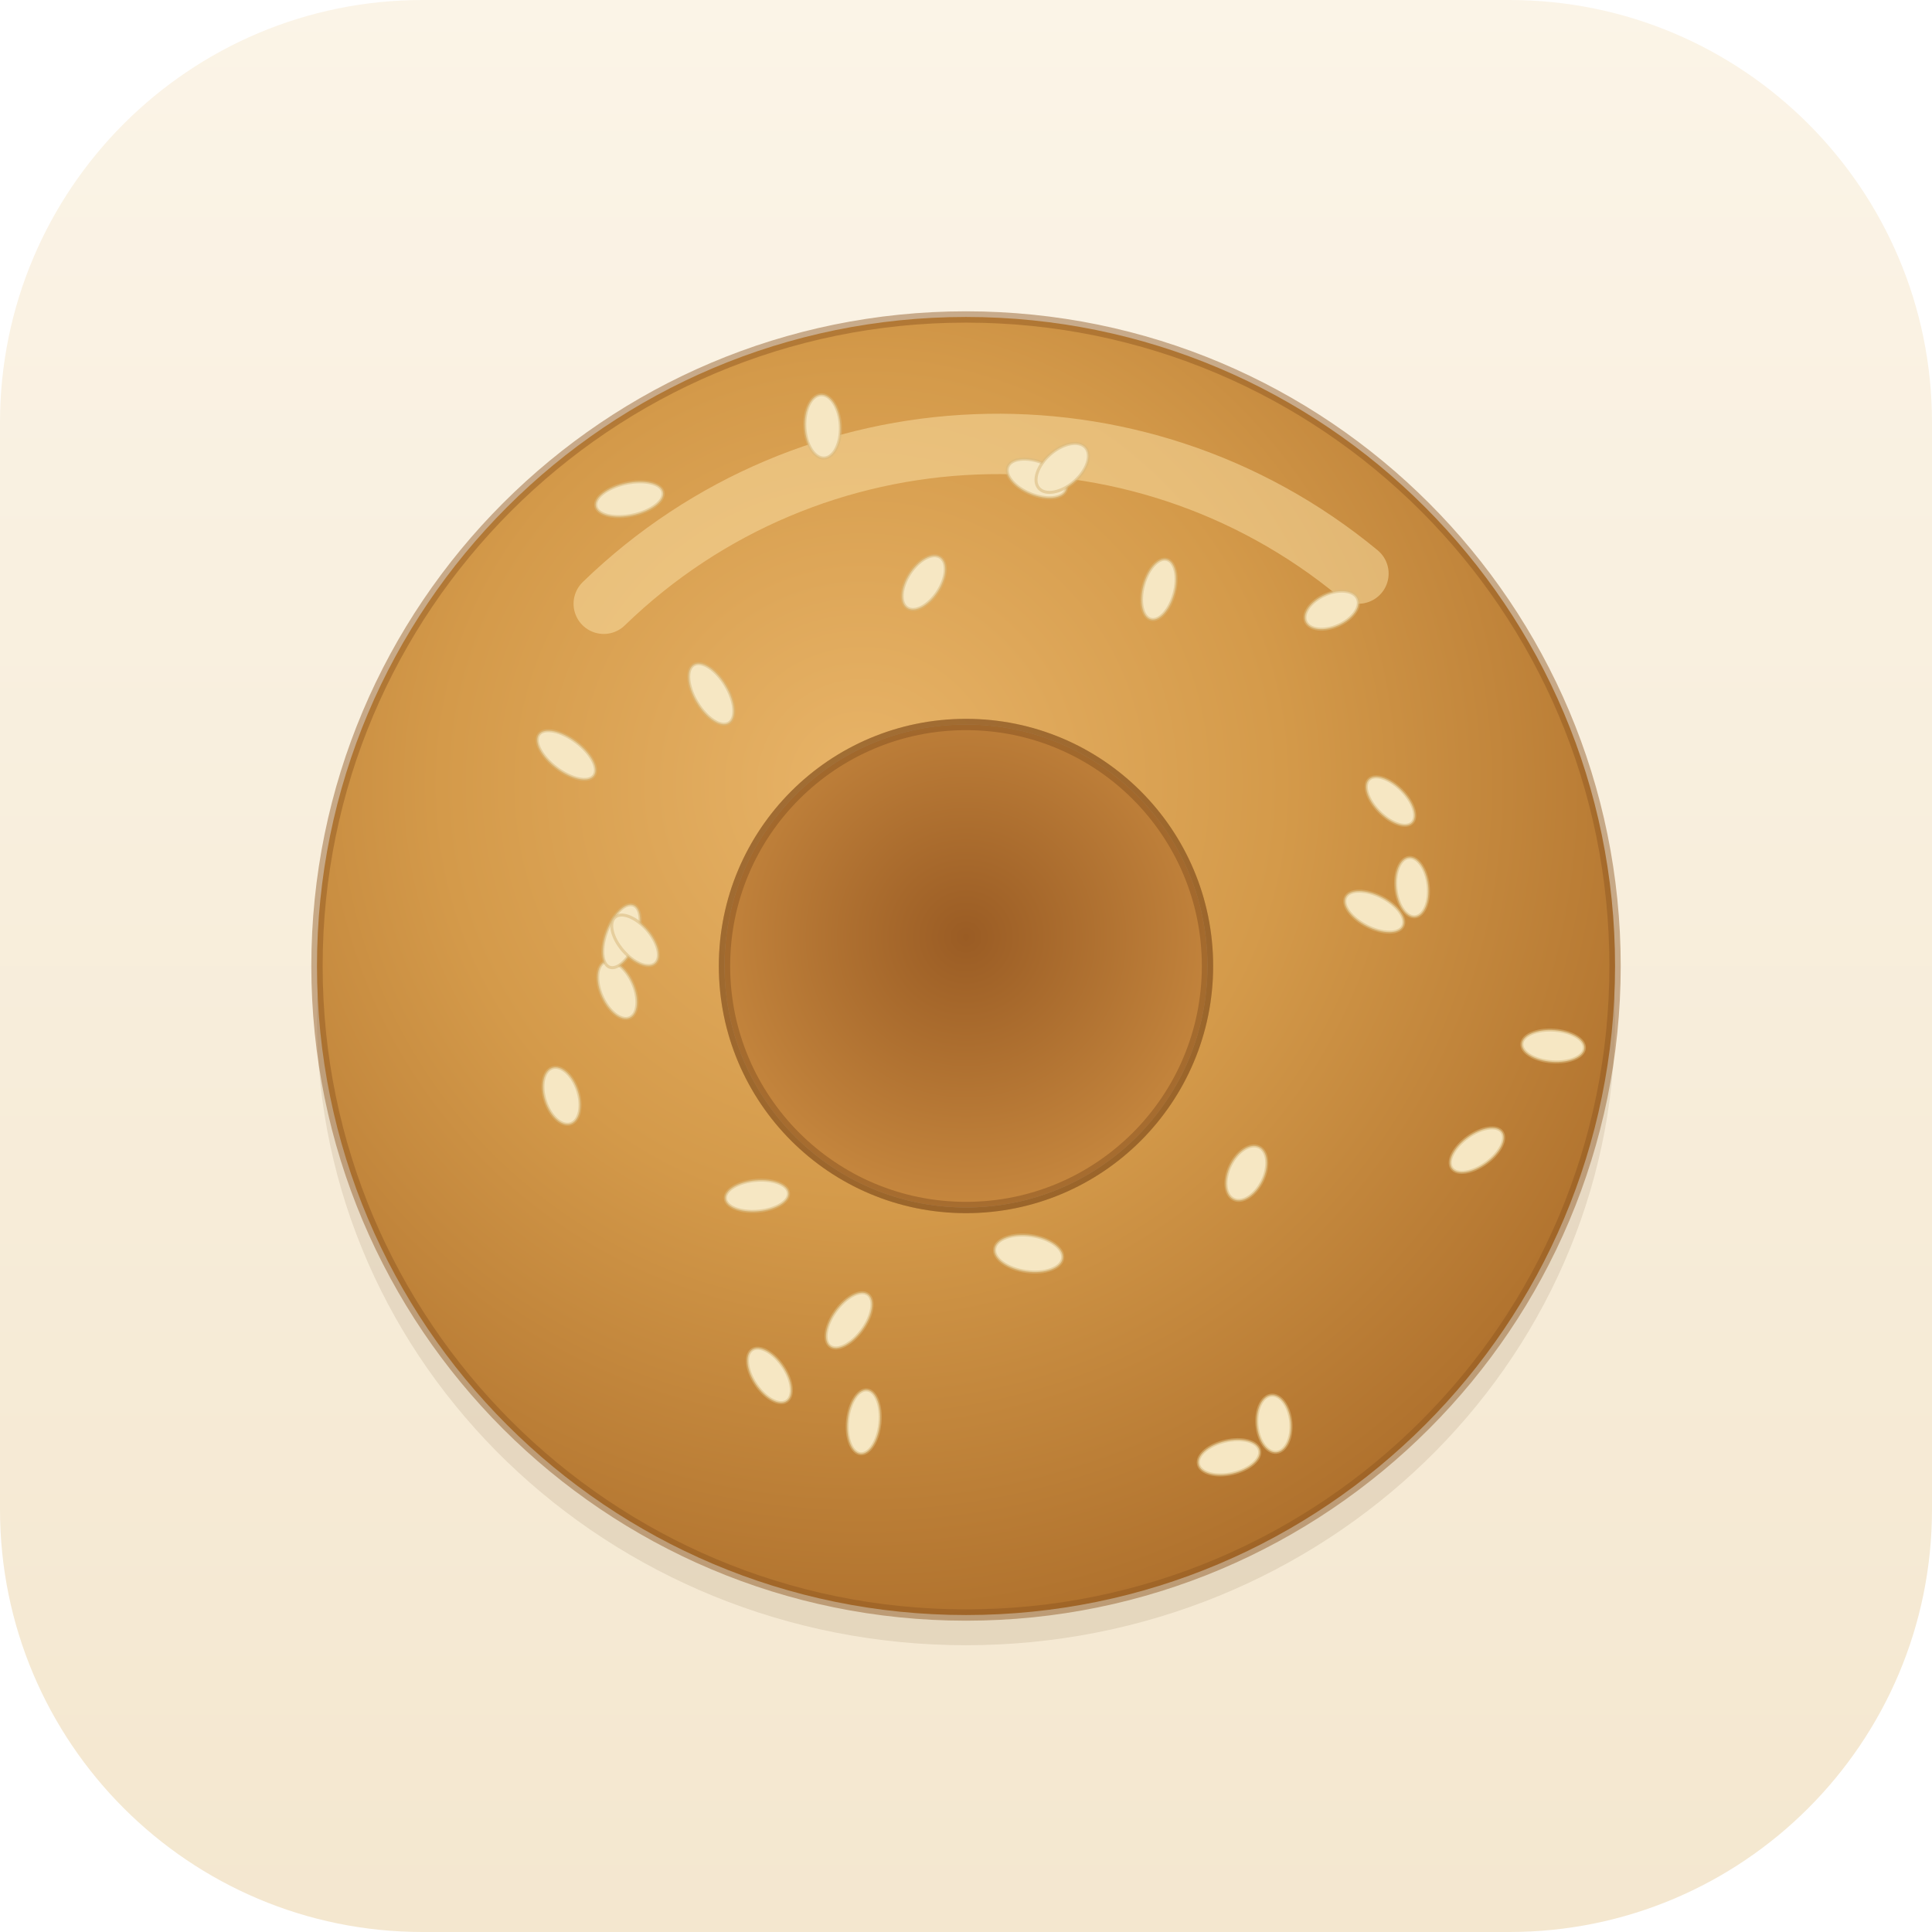
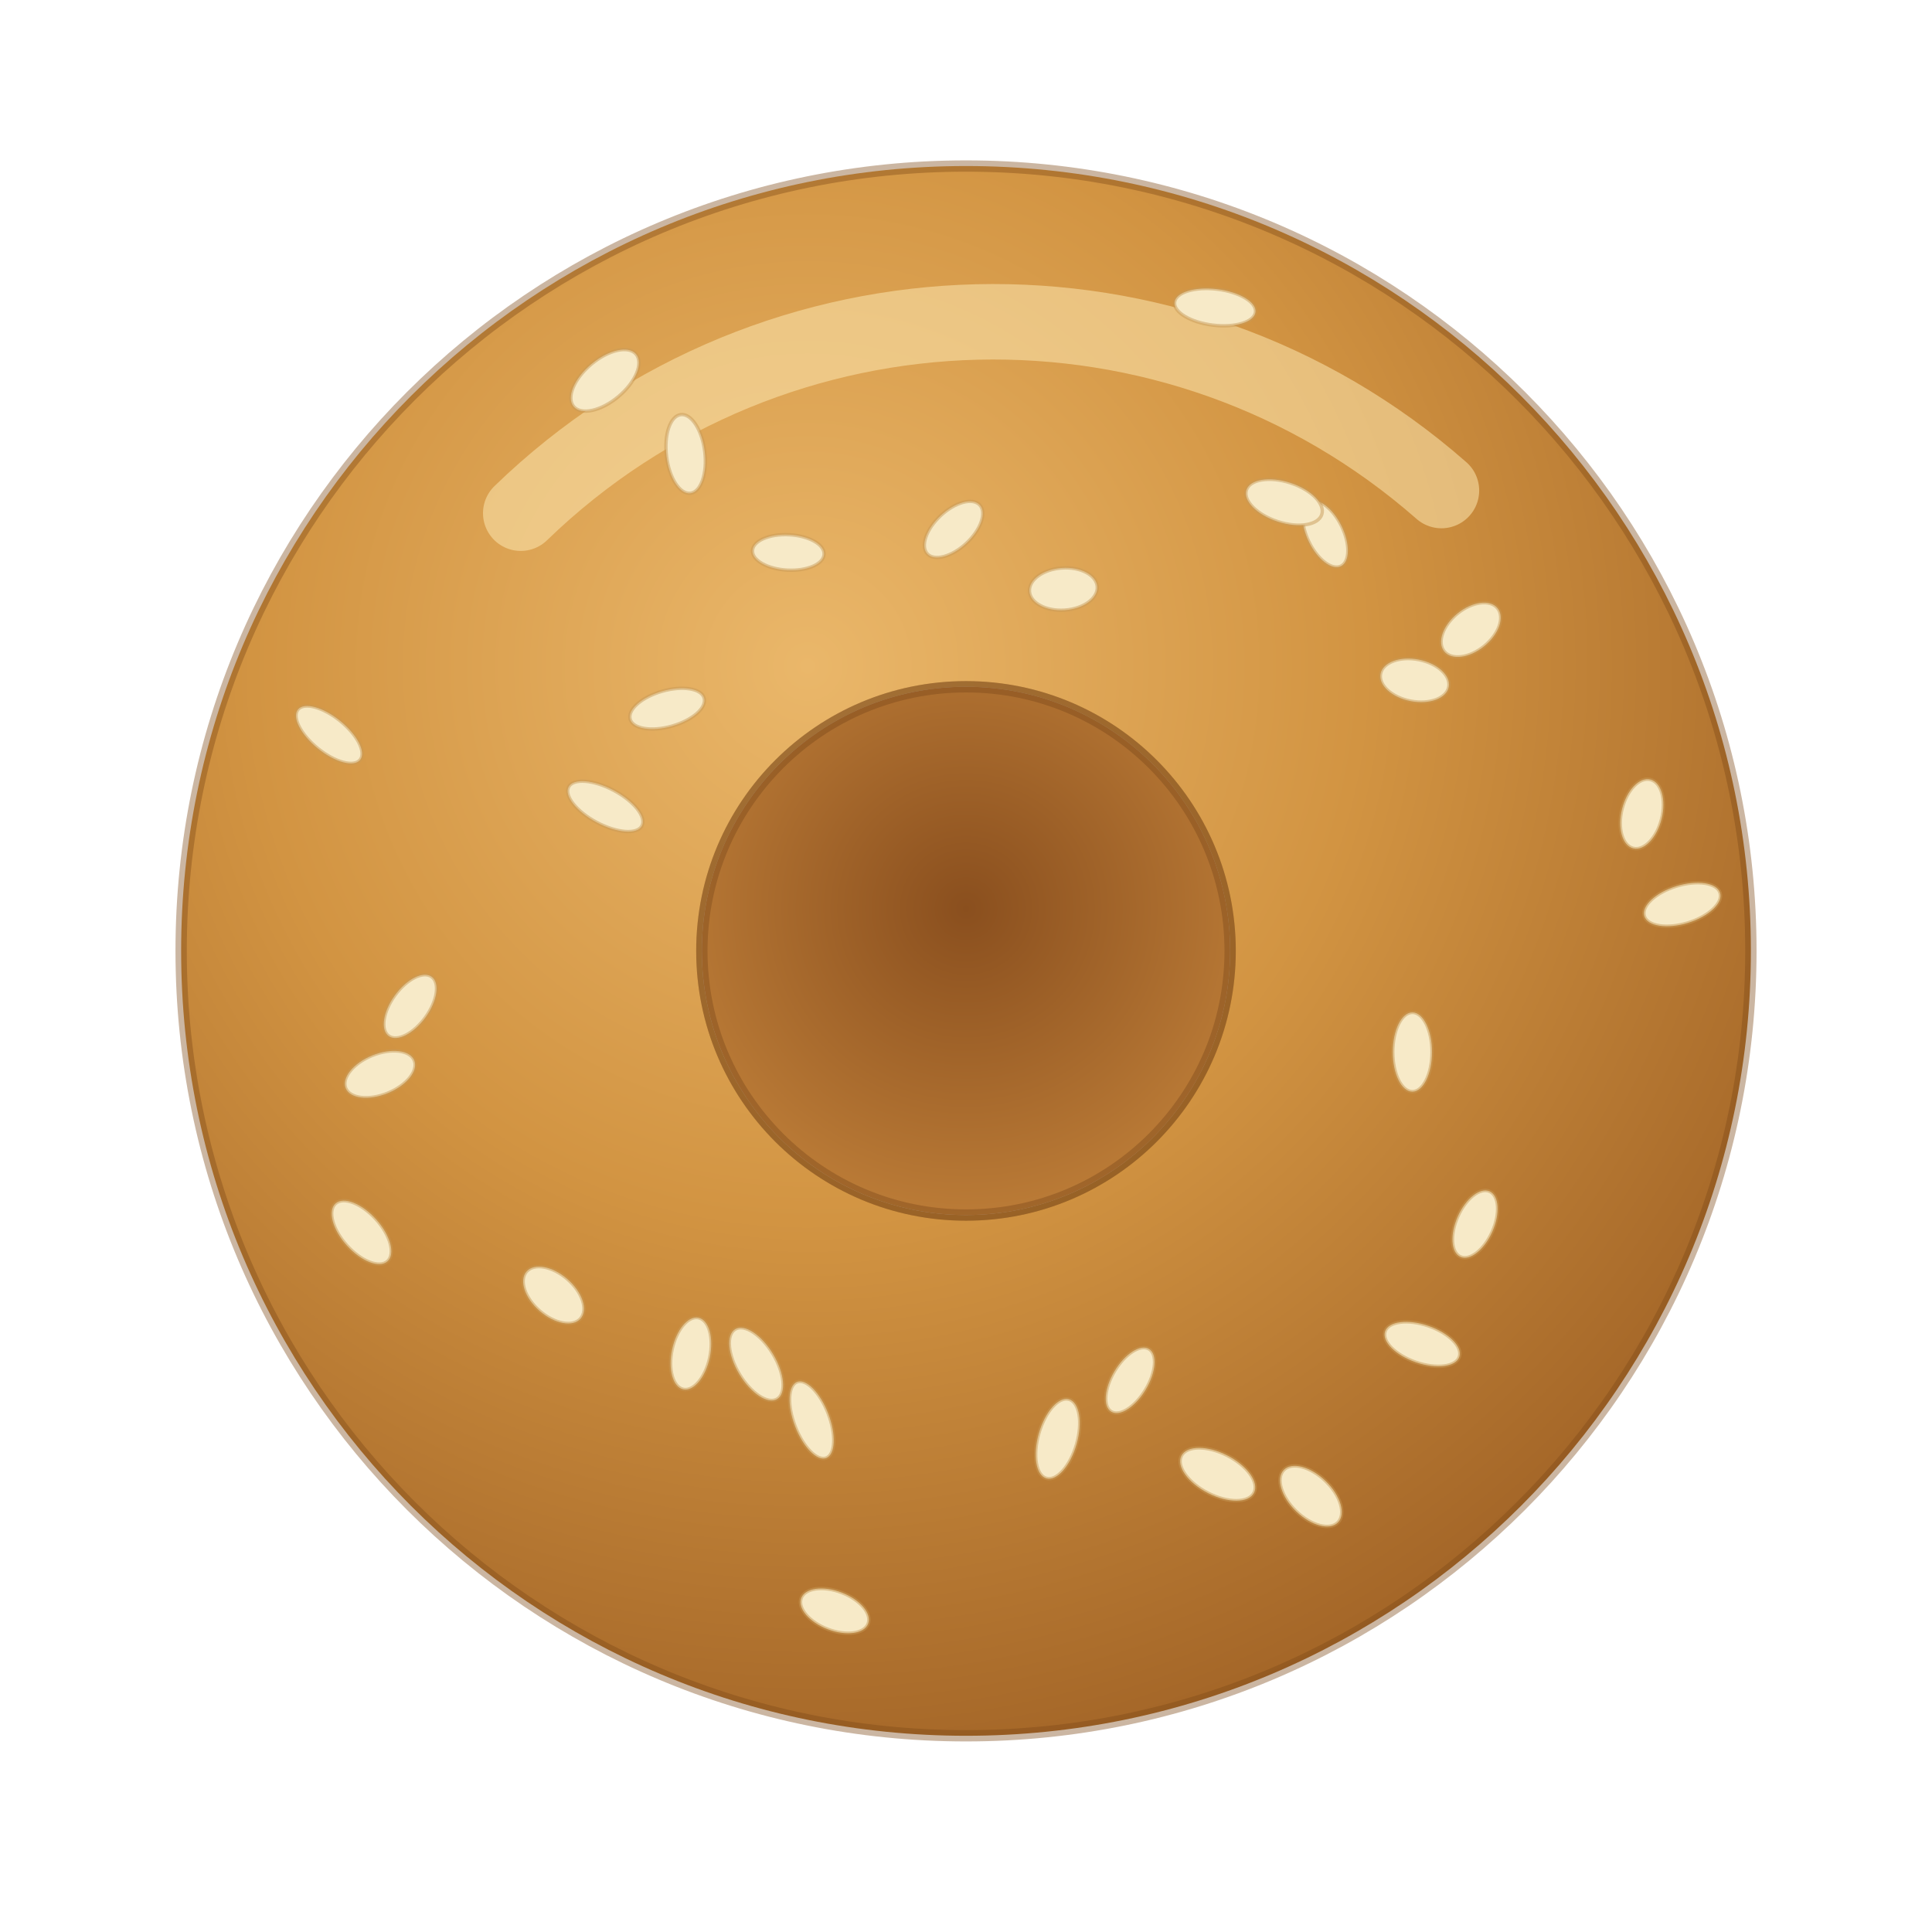
<svg xmlns="http://www.w3.org/2000/svg" width="512" height="512" viewBox="0 0 512 512" role="img" aria-label="Bagel">
  <defs>
-     <radialGradient id="dough" cx="42%" cy="36%" r="72%">
-       <stop offset="0%" stop-color="#E8B468" />
-       <stop offset="45%" stop-color="#D49A4A" />
-       <stop offset="100%" stop-color="#A96A28" />
+     <radialGradient id="dough" cx="40%" cy="32%" r="78%">
+       <stop offset="0%" stop-color="#EAB76A" />
+       <stop offset="45%" stop-color="#D29442" />
+       <stop offset="100%" stop-color="#9A5C22" />
    </radialGradient>
-     <radialGradient id="hole" cx="50%" cy="44%" r="60%">
-       <stop offset="0%" stop-color="#9A5C24" />
-       <stop offset="100%" stop-color="#C98A40" />
+     <radialGradient id="hole" cx="50%" cy="42%" r="62%">
+       <stop offset="0%" stop-color="#8A4F1E" />
+       <stop offset="100%" stop-color="#BE7E38" />
    </radialGradient>
-     <linearGradient id="bg" x1="0" y1="0" x2="0" y2="1">
-       <stop offset="0%" stop-color="#FBF4E7" />
-       <stop offset="100%" stop-color="#F4E7CF" />
-     </linearGradient>
  </defs>
-   <rect width="512" height="512" rx="112" fill="url(#bg)" />
-   <ellipse cx="256" cy="270" rx="172" ry="166" fill="#6B4A1F" opacity="0.12" />
-   <path fill-rule="evenodd" fill="url(#dough)" stroke="#8C551F" stroke-width="3" stroke-opacity="0.45" d="M 256 84            a 172 172 0 1 0 0.01 0 Z            M 256 192            a 64 64 0 1 1 -0.01 0 Z" />
-   <circle cx="256" cy="256" r="64" fill="url(#hole)" />
-   <circle cx="256" cy="256" r="64" fill="none" stroke="#7A471A" stroke-width="3" stroke-opacity="0.4" />
-   <path d="M 160 160 a 150 150 0 0 1 200 -8" fill="none" stroke="#FCE2A8" stroke-width="16" stroke-linecap="round" opacity="0.5" />
-   <g transform="translate(374.2 235.1) rotate(264)">
-     <ellipse rx="7.9" ry="4.3" fill="#F6E7C3" />
-     <ellipse rx="7.9" ry="4.3" fill="none" stroke="#D9B97E" stroke-width="0.8" opacity="0.55" />
+   <path fill-rule="evenodd" fill="url(#dough)" stroke="#7E4A18" stroke-width="3" stroke-opacity="0.4" d="M 256 44            a 208 208 0 1 0 0.01 0 Z            M 256 182            a 70 70 0 1 1 -0.01 0 Z" />
+   <circle cx="256" cy="252" r="70" fill="url(#hole)" />
+   <circle cx="256" cy="252" r="70" fill="none" stroke="#6F4014" stroke-width="3" stroke-opacity="0.35" />
+   <path d="M 138 136 a 180 180 0 0 1 244 -6" fill="none" stroke="#FCE6AE" stroke-width="20" stroke-linecap="round" opacity="0.55" />
+   <g transform="translate(435.1 215.7) rotate(104)">
+     <ellipse rx="9.4" ry="5.4" fill="#F7EAC8" />
+     <ellipse rx="9.4" ry="5.4" fill="none" stroke="#C79A57" stroke-width="0.9" opacity="0.5" />
  </g>
-   <g transform="translate(411.6 277.2) rotate(184)">
-     <ellipse rx="8.3" ry="4.2" fill="#F6E7C3" />
-     <ellipse rx="8.3" ry="4.2" fill="none" stroke="#D9B97E" stroke-width="0.8" opacity="0.55" />
+   <g transform="translate(374.3 278.8) rotate(270)">
+     <ellipse rx="10.5" ry="5.2" fill="#F7EAC8" />
+     <ellipse rx="10.5" ry="5.2" fill="none" stroke="#C79A57" stroke-width="0.9" opacity="0.5" />
  </g>
-   <g transform="translate(391.4 304.8) rotate(324)">
-     <ellipse rx="8.2" ry="4.2" fill="#F6E7C3" />
-     <ellipse rx="8.2" ry="4.2" fill="none" stroke="#D9B97E" stroke-width="0.8" opacity="0.55" />
+   <g transform="translate(390.9 324.4) rotate(294)">
+     <ellipse rx="9.5" ry="5.0" fill="#F7EAC8" />
+     <ellipse rx="9.5" ry="5.0" fill="none" stroke="#C79A57" stroke-width="0.9" opacity="0.5" />
  </g>
-   <g transform="translate(330.3 310.9) rotate(116)">
-     <ellipse rx="7.7" ry="4.7" fill="#F6E7C3" />
-     <ellipse rx="7.7" ry="4.7" fill="none" stroke="#D9B97E" stroke-width="0.8" opacity="0.55" />
+   <g transform="translate(376.9 356.2) rotate(19)">
+     <ellipse rx="10.4" ry="5.1" fill="#F7EAC8" />
+     <ellipse rx="10.4" ry="5.1" fill="none" stroke="#C79A57" stroke-width="0.9" opacity="0.5" />
  </g>
-   <g transform="translate(337.6 377.3) rotate(265)">
-     <ellipse rx="7.6" ry="4.5" fill="#F6E7C3" />
-     <ellipse rx="7.6" ry="4.5" fill="none" stroke="#D9B97E" stroke-width="0.8" opacity="0.55" />
+   <g transform="translate(347.4 396.5) rotate(44)">
+     <ellipse rx="10.0" ry="5.6" fill="#F7EAC8" />
+     <ellipse rx="10.0" ry="5.6" fill="none" stroke="#C79A57" stroke-width="0.9" opacity="0.5" />
  </g>
-   <g transform="translate(325.7 386.2) rotate(167)">
-     <ellipse rx="8.3" ry="4.4" fill="#F6E7C3" />
-     <ellipse rx="8.3" ry="4.4" fill="none" stroke="#D9B97E" stroke-width="0.8" opacity="0.55" />
+   <g transform="translate(322.7 390.7) rotate(207)">
+     <ellipse rx="10.8" ry="5.6" fill="#F7EAC8" />
+     <ellipse rx="10.8" ry="5.6" fill="none" stroke="#C79A57" stroke-width="0.9" opacity="0.5" />
  </g>
-   <g transform="translate(272.6 332.2) rotate(8)">
-     <ellipse rx="9.1" ry="4.8" fill="#F6E7C3" />
-     <ellipse rx="9.1" ry="4.8" fill="none" stroke="#D9B97E" stroke-width="0.8" opacity="0.55" />
+   <g transform="translate(299.5 365.8) rotate(301)">
+     <ellipse rx="9.7" ry="4.8" fill="#F7EAC8" />
+     <ellipse rx="9.7" ry="4.8" fill="none" stroke="#C79A57" stroke-width="0.9" opacity="0.5" />
  </g>
-   <g transform="translate(228.9 376.8) rotate(276)">
-     <ellipse rx="8.5" ry="4.3" fill="#F6E7C3" />
-     <ellipse rx="8.5" ry="4.3" fill="none" stroke="#D9B97E" stroke-width="0.8" opacity="0.55" />
+   <g transform="translate(280.3 381.3) rotate(106)">
+     <ellipse rx="10.9" ry="5.2" fill="#F7EAC8" />
+     <ellipse rx="10.9" ry="5.2" fill="none" stroke="#C79A57" stroke-width="0.9" opacity="0.5" />
  </g>
-   <g transform="translate(225.0 349.9) rotate(126)">
-     <ellipse rx="8.5" ry="4.3" fill="#F6E7C3" />
-     <ellipse rx="8.5" ry="4.3" fill="none" stroke="#D9B97E" stroke-width="0.8" opacity="0.55" />
+   <g transform="translate(221.2 426.9) rotate(21)">
+     <ellipse rx="9.5" ry="5.2" fill="#F7EAC8" />
+     <ellipse rx="9.5" ry="5.2" fill="none" stroke="#C79A57" stroke-width="0.9" opacity="0.5" />
  </g>
-   <g transform="translate(203.9 364.5) rotate(56)">
-     <ellipse rx="8.2" ry="4.3" fill="#F6E7C3" />
-     <ellipse rx="8.2" ry="4.3" fill="none" stroke="#D9B97E" stroke-width="0.8" opacity="0.55" />
+   <g transform="translate(215.1 376.3) rotate(69)">
+     <ellipse rx="10.8" ry="4.7" fill="#F7EAC8" />
+     <ellipse rx="10.8" ry="4.7" fill="none" stroke="#C79A57" stroke-width="0.9" opacity="0.5" />
  </g>
-   <g transform="translate(200.6 316.9) rotate(355)">
-     <ellipse rx="8.4" ry="4.1" fill="#F6E7C3" />
-     <ellipse rx="8.4" ry="4.1" fill="none" stroke="#D9B97E" stroke-width="0.8" opacity="0.55" />
+   <g transform="translate(200.4 361.5) rotate(239)">
+     <ellipse rx="10.8" ry="5.2" fill="#F7EAC8" />
+     <ellipse rx="10.8" ry="5.2" fill="none" stroke="#C79A57" stroke-width="0.9" opacity="0.5" />
  </g>
-   <g transform="translate(148.8 290.4) rotate(252)">
-     <ellipse rx="7.8" ry="4.5" fill="#F6E7C3" />
-     <ellipse rx="7.8" ry="4.5" fill="none" stroke="#D9B97E" stroke-width="0.8" opacity="0.55" />
+   <g transform="translate(183.1 358.7) rotate(102)">
+     <ellipse rx="9.7" ry="5.1" fill="#F7EAC8" />
+     <ellipse rx="9.7" ry="5.1" fill="none" stroke="#C79A57" stroke-width="0.9" opacity="0.5" />
  </g>
-   <g transform="translate(163.6 262.3) rotate(246)">
-     <ellipse rx="8.1" ry="4.4" fill="#F6E7C3" />
-     <ellipse rx="8.1" ry="4.4" fill="none" stroke="#D9B97E" stroke-width="0.8" opacity="0.55" />
+   <g transform="translate(146.7 343.2) rotate(221)">
+     <ellipse rx="9.5" ry="5.6" fill="#F7EAC8" />
+     <ellipse rx="9.5" ry="5.6" fill="none" stroke="#C79A57" stroke-width="0.9" opacity="0.5" />
  </g>
-   <g transform="translate(164.7 248.1) rotate(291)">
-     <ellipse rx="8.8" ry="4.1" fill="#F6E7C3" />
-     <ellipse rx="8.8" ry="4.1" fill="none" stroke="#D9B97E" stroke-width="0.8" opacity="0.55" />
+   <g transform="translate(95.8 326.6) rotate(228)">
+     <ellipse rx="10.3" ry="5.2" fill="#F7EAC8" />
+     <ellipse rx="10.3" ry="5.2" fill="none" stroke="#C79A57" stroke-width="0.9" opacity="0.5" />
  </g>
-   <g transform="translate(168.3 249.2) rotate(229)">
-     <ellipse rx="8.1" ry="4.2" fill="#F6E7C3" />
-     <ellipse rx="8.1" ry="4.2" fill="none" stroke="#D9B97E" stroke-width="0.8" opacity="0.55" />
+   <g transform="translate(100.7 284.7) rotate(338)">
+     <ellipse rx="9.8" ry="5.4" fill="#F7EAC8" />
+     <ellipse rx="9.8" ry="5.4" fill="none" stroke="#C79A57" stroke-width="0.9" opacity="0.5" />
  </g>
-   <g transform="translate(150.1 200.1) rotate(37)">
-     <ellipse rx="9.1" ry="4.3" fill="#F6E7C3" />
-     <ellipse rx="9.1" ry="4.3" fill="none" stroke="#D9B97E" stroke-width="0.8" opacity="0.55" />
+   <g transform="translate(108.7 266.7) rotate(126)">
+     <ellipse rx="9.7" ry="5.0" fill="#F7EAC8" />
+     <ellipse rx="9.7" ry="5.0" fill="none" stroke="#C79A57" stroke-width="0.9" opacity="0.5" />
  </g>
-   <g transform="translate(188.5 183.9) rotate(239)">
-     <ellipse rx="9.0" ry="4.4" fill="#F6E7C3" />
-     <ellipse rx="9.0" ry="4.4" fill="none" stroke="#D9B97E" stroke-width="0.8" opacity="0.55" />
+   <g transform="translate(87.2 194.7) rotate(39)">
+     <ellipse rx="10.6" ry="4.7" fill="#F7EAC8" />
+     <ellipse rx="10.6" ry="4.7" fill="none" stroke="#C79A57" stroke-width="0.9" opacity="0.5" />
  </g>
-   <g transform="translate(166.8 132.3) rotate(168)">
-     <ellipse rx="9.1" ry="4.3" fill="#F6E7C3" />
-     <ellipse rx="9.1" ry="4.3" fill="none" stroke="#D9B97E" stroke-width="0.8" opacity="0.55" />
+   <g transform="translate(160.4 213.7) rotate(28)">
+     <ellipse rx="11.0" ry="4.8" fill="#F7EAC8" />
+     <ellipse rx="11.0" ry="4.8" fill="none" stroke="#C79A57" stroke-width="0.9" opacity="0.5" />
  </g>
-   <g transform="translate(218.0 113.0) rotate(267)">
-     <ellipse rx="8.4" ry="4.7" fill="#F6E7C3" />
-     <ellipse rx="8.4" ry="4.7" fill="none" stroke="#D9B97E" stroke-width="0.8" opacity="0.55" />
+   <g transform="translate(176.8 187.8) rotate(164)">
+     <ellipse rx="10.2" ry="4.8" fill="#F7EAC8" />
+     <ellipse rx="10.2" ry="4.8" fill="none" stroke="#C79A57" stroke-width="0.9" opacity="0.5" />
  </g>
-   <g transform="translate(244.8 154.4) rotate(123)">
-     <ellipse rx="8.0" ry="4.4" fill="#F6E7C3" />
-     <ellipse rx="8.0" ry="4.4" fill="none" stroke="#D9B97E" stroke-width="0.8" opacity="0.55" />
+   <g transform="translate(160.3 100.8) rotate(320)">
+     <ellipse rx="10.8" ry="5.6" fill="#F7EAC8" />
+     <ellipse rx="10.8" ry="5.6" fill="none" stroke="#C79A57" stroke-width="0.9" opacity="0.5" />
  </g>
-   <g transform="translate(274.8 126.8) rotate(22)">
-     <ellipse rx="8.3" ry="4.4" fill="#F6E7C3" />
-     <ellipse rx="8.3" ry="4.4" fill="none" stroke="#D9B97E" stroke-width="0.8" opacity="0.55" />
+   <g transform="translate(208.9 146.4) rotate(3)">
+     <ellipse rx="9.5" ry="4.7" fill="#F7EAC8" />
+     <ellipse rx="9.5" ry="4.7" fill="none" stroke="#C79A57" stroke-width="0.9" opacity="0.5" />
  </g>
-   <g transform="translate(281.5 124.0) rotate(139)">
-     <ellipse rx="8.2" ry="4.8" fill="#F6E7C3" />
-     <ellipse rx="8.2" ry="4.8" fill="none" stroke="#D9B97E" stroke-width="0.8" opacity="0.55" />
+   <g transform="translate(181.7 120.3) rotate(83)">
+     <ellipse rx="10.5" ry="5.1" fill="#F7EAC8" />
+     <ellipse rx="10.5" ry="5.1" fill="none" stroke="#C79A57" stroke-width="0.9" opacity="0.5" />
  </g>
-   <g transform="translate(307.1 156.2) rotate(105)">
-     <ellipse rx="8.2" ry="4.2" fill="#F6E7C3" />
-     <ellipse rx="8.2" ry="4.2" fill="none" stroke="#D9B97E" stroke-width="0.8" opacity="0.55" />
+   <g transform="translate(252.7 140.3) rotate(317)">
+     <ellipse rx="9.5" ry="5.0" fill="#F7EAC8" />
+     <ellipse rx="9.5" ry="5.0" fill="none" stroke="#C79A57" stroke-width="0.9" opacity="0.5" />
  </g>
-   <g transform="translate(352.9 161.7) rotate(336)">
-     <ellipse rx="7.5" ry="4.4" fill="#F6E7C3" />
-     <ellipse rx="7.5" ry="4.4" fill="none" stroke="#D9B97E" stroke-width="0.8" opacity="0.55" />
+   <g transform="translate(281.8 156.1) rotate(176)">
+     <ellipse rx="9.0" ry="5.6" fill="#F7EAC8" />
+     <ellipse rx="9.0" ry="5.6" fill="none" stroke="#C79A57" stroke-width="0.9" opacity="0.5" />
  </g>
-   <g transform="translate(368.5 212.3) rotate(45)">
-     <ellipse rx="8.1" ry="4.1" fill="#F6E7C3" />
-     <ellipse rx="8.1" ry="4.1" fill="none" stroke="#D9B97E" stroke-width="0.8" opacity="0.55" />
+   <g transform="translate(322.0 81.4) rotate(7)">
+     <ellipse rx="10.8" ry="4.8" fill="#F7EAC8" />
+     <ellipse rx="10.8" ry="4.8" fill="none" stroke="#C79A57" stroke-width="0.9" opacity="0.5" />
  </g>
-   <g transform="translate(364.2 241.6) rotate(27)">
-     <ellipse rx="8.5" ry="4.3" fill="#F6E7C3" />
-     <ellipse rx="8.5" ry="4.3" fill="none" stroke="#D9B97E" stroke-width="0.8" opacity="0.55" />
+   <g transform="translate(351.2 141.5) rotate(244)">
+     <ellipse rx="9.5" ry="4.8" fill="#F7EAC8" />
+     <ellipse rx="9.5" ry="4.8" fill="none" stroke="#C79A57" stroke-width="0.9" opacity="0.5" />
+   </g>
+   <g transform="translate(340.3 133.1) rotate(18)">
+     <ellipse rx="10.5" ry="5.4" fill="#F7EAC8" />
+     <ellipse rx="10.5" ry="5.4" fill="none" stroke="#C79A57" stroke-width="0.9" opacity="0.5" />
+   </g>
+   <g transform="translate(374.9 180.3) rotate(11)">
+     <ellipse rx="9.2" ry="5.6" fill="#F7EAC8" />
+     <ellipse rx="9.2" ry="5.6" fill="none" stroke="#C79A57" stroke-width="0.9" opacity="0.5" />
+   </g>
+   <g transform="translate(389.8 166.9) rotate(321)">
+     <ellipse rx="9.1" ry="5.6" fill="#F7EAC8" />
+     <ellipse rx="9.1" ry="5.6" fill="none" stroke="#C79A57" stroke-width="0.9" opacity="0.5" />
+   </g>
+   <g transform="translate(445.8 239.7) rotate(343)">
+     <ellipse rx="10.5" ry="5.1" fill="#F7EAC8" />
+     <ellipse rx="10.5" ry="5.1" fill="none" stroke="#C79A57" stroke-width="0.9" opacity="0.5" />
  </g>
</svg>
